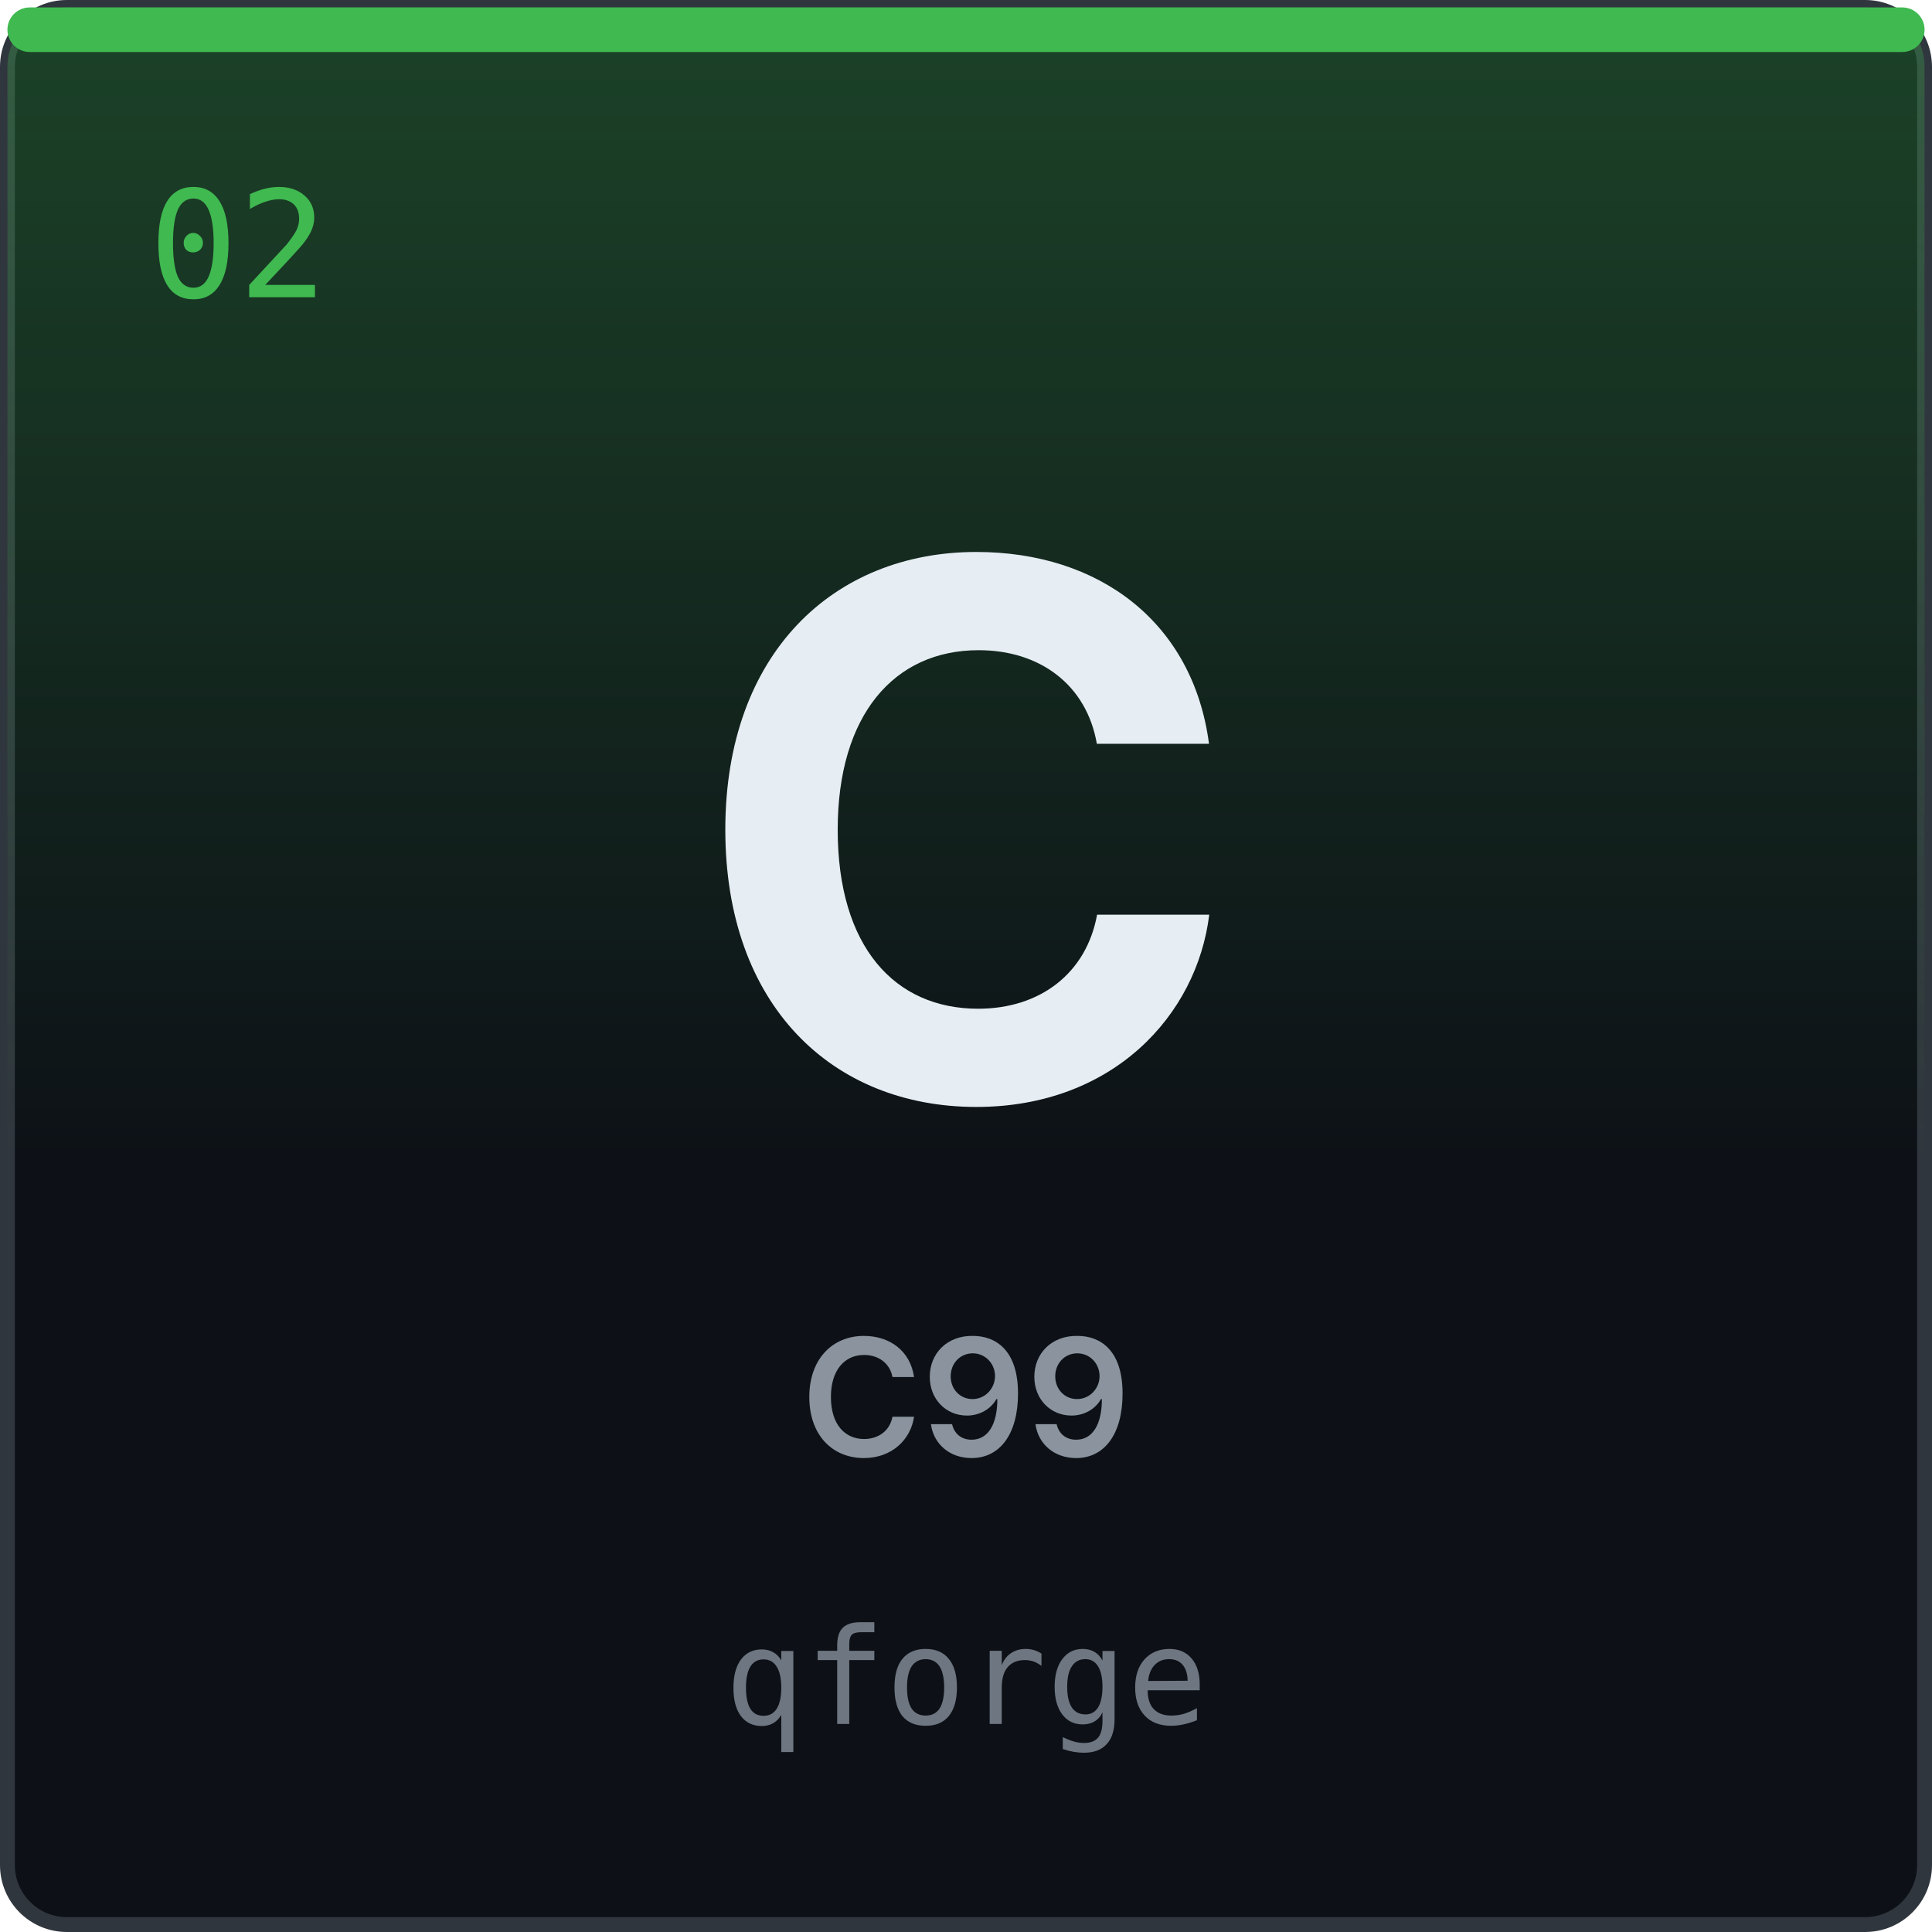
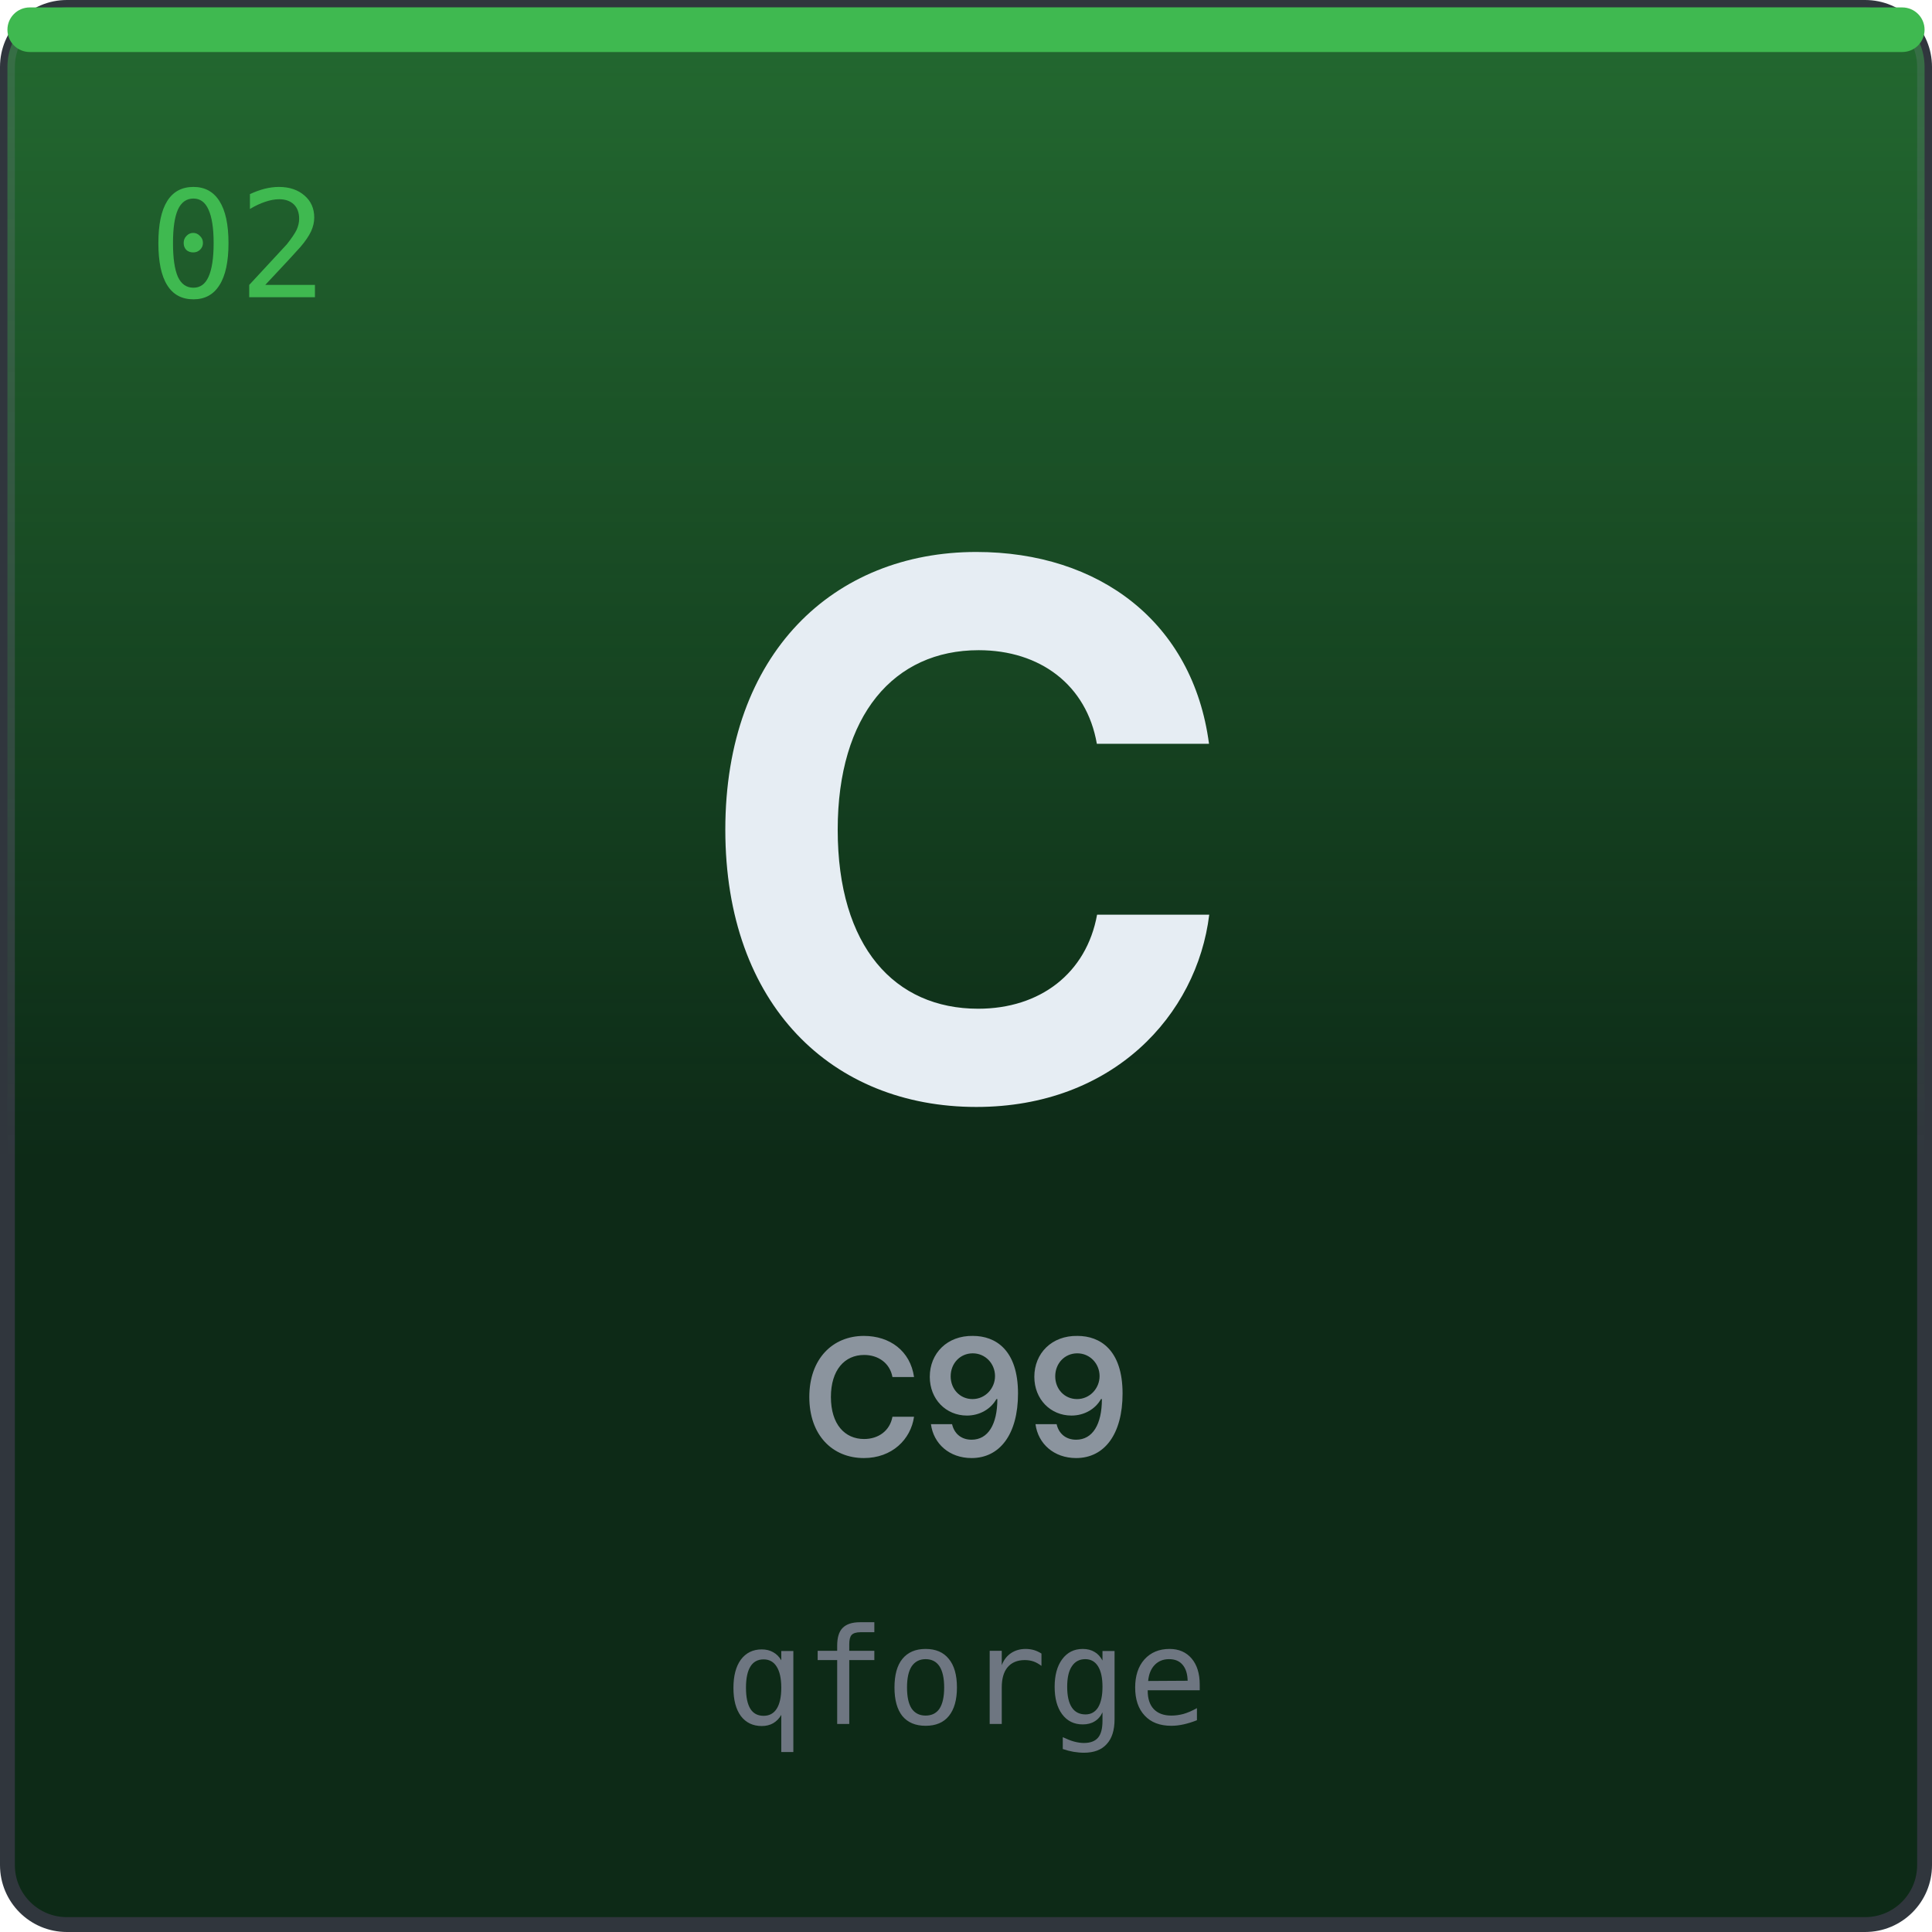
<svg xmlns="http://www.w3.org/2000/svg" width="130" height="130" viewBox="0 0 130 130" role="img" aria-label="02 C C99 qforge">
  <defs>
    <linearGradient id="g2" x1="0" y1="0" x2="0" y2="1">
-       <stop offset="0%" stop-color="#3fb950" stop-opacity="0.3" />
+       <stop offset="0%" stop-color="#3fb950" stop-opacity="0.45" />
      <stop offset="60%" stop-color="#3fb950" stop-opacity="0" />
    </linearGradient>
  </defs>
  <g opacity="1">
    <set attributeName="opacity" to="0" begin="0s" />
    <animate attributeName="opacity" from="0" to="1" begin="0.08s" dur="0.55s" fill="freeze" />
-     <rect x="0.5" y="0.5" width="129" height="129" rx="4" fill="#0d1117" stroke="#30363d" stroke-width="1" />
+     <rect x="0.5" y="0.5" width="129" height="129" rx="4" fill="#0d2a17" stroke="#30363d" stroke-width="1" />
    <rect x="0.5" y="0.5" width="129" height="129" rx="4" fill="url(#g2)" />
    <rect x="0.5" y="0.5" width="129" height="3" rx="1.5" fill="#3fb950">
      <animate attributeName="opacity" values="1;0.45;1" dur="4s" begin="-0.42s" repeatCount="indefinite" />
    </rect>
    <text x="10" y="20" font-family="ui-monospace, SFMono-Regular, Menlo, monospace" font-size="10" font-weight="500" fill="#3fb950">02</text>
    <text x="65" y="74" font-family="-apple-system, BlinkMacSystemFont, Inter, system-ui, sans-serif" font-size="50" font-weight="700" fill="#e6edf3" text-anchor="middle" letter-spacing="-1">C</text>
    <text x="65" y="98" font-family="-apple-system, BlinkMacSystemFont, Inter, system-ui, sans-serif" font-size="11" font-weight="600" fill="#8b949e" text-anchor="middle">C99</text>
    <text x="65" y="116" font-family="ui-monospace, SFMono-Regular, Menlo, monospace" font-size="9" fill="#6e7681" text-anchor="middle">qforge</text>
  </g>
</svg>
